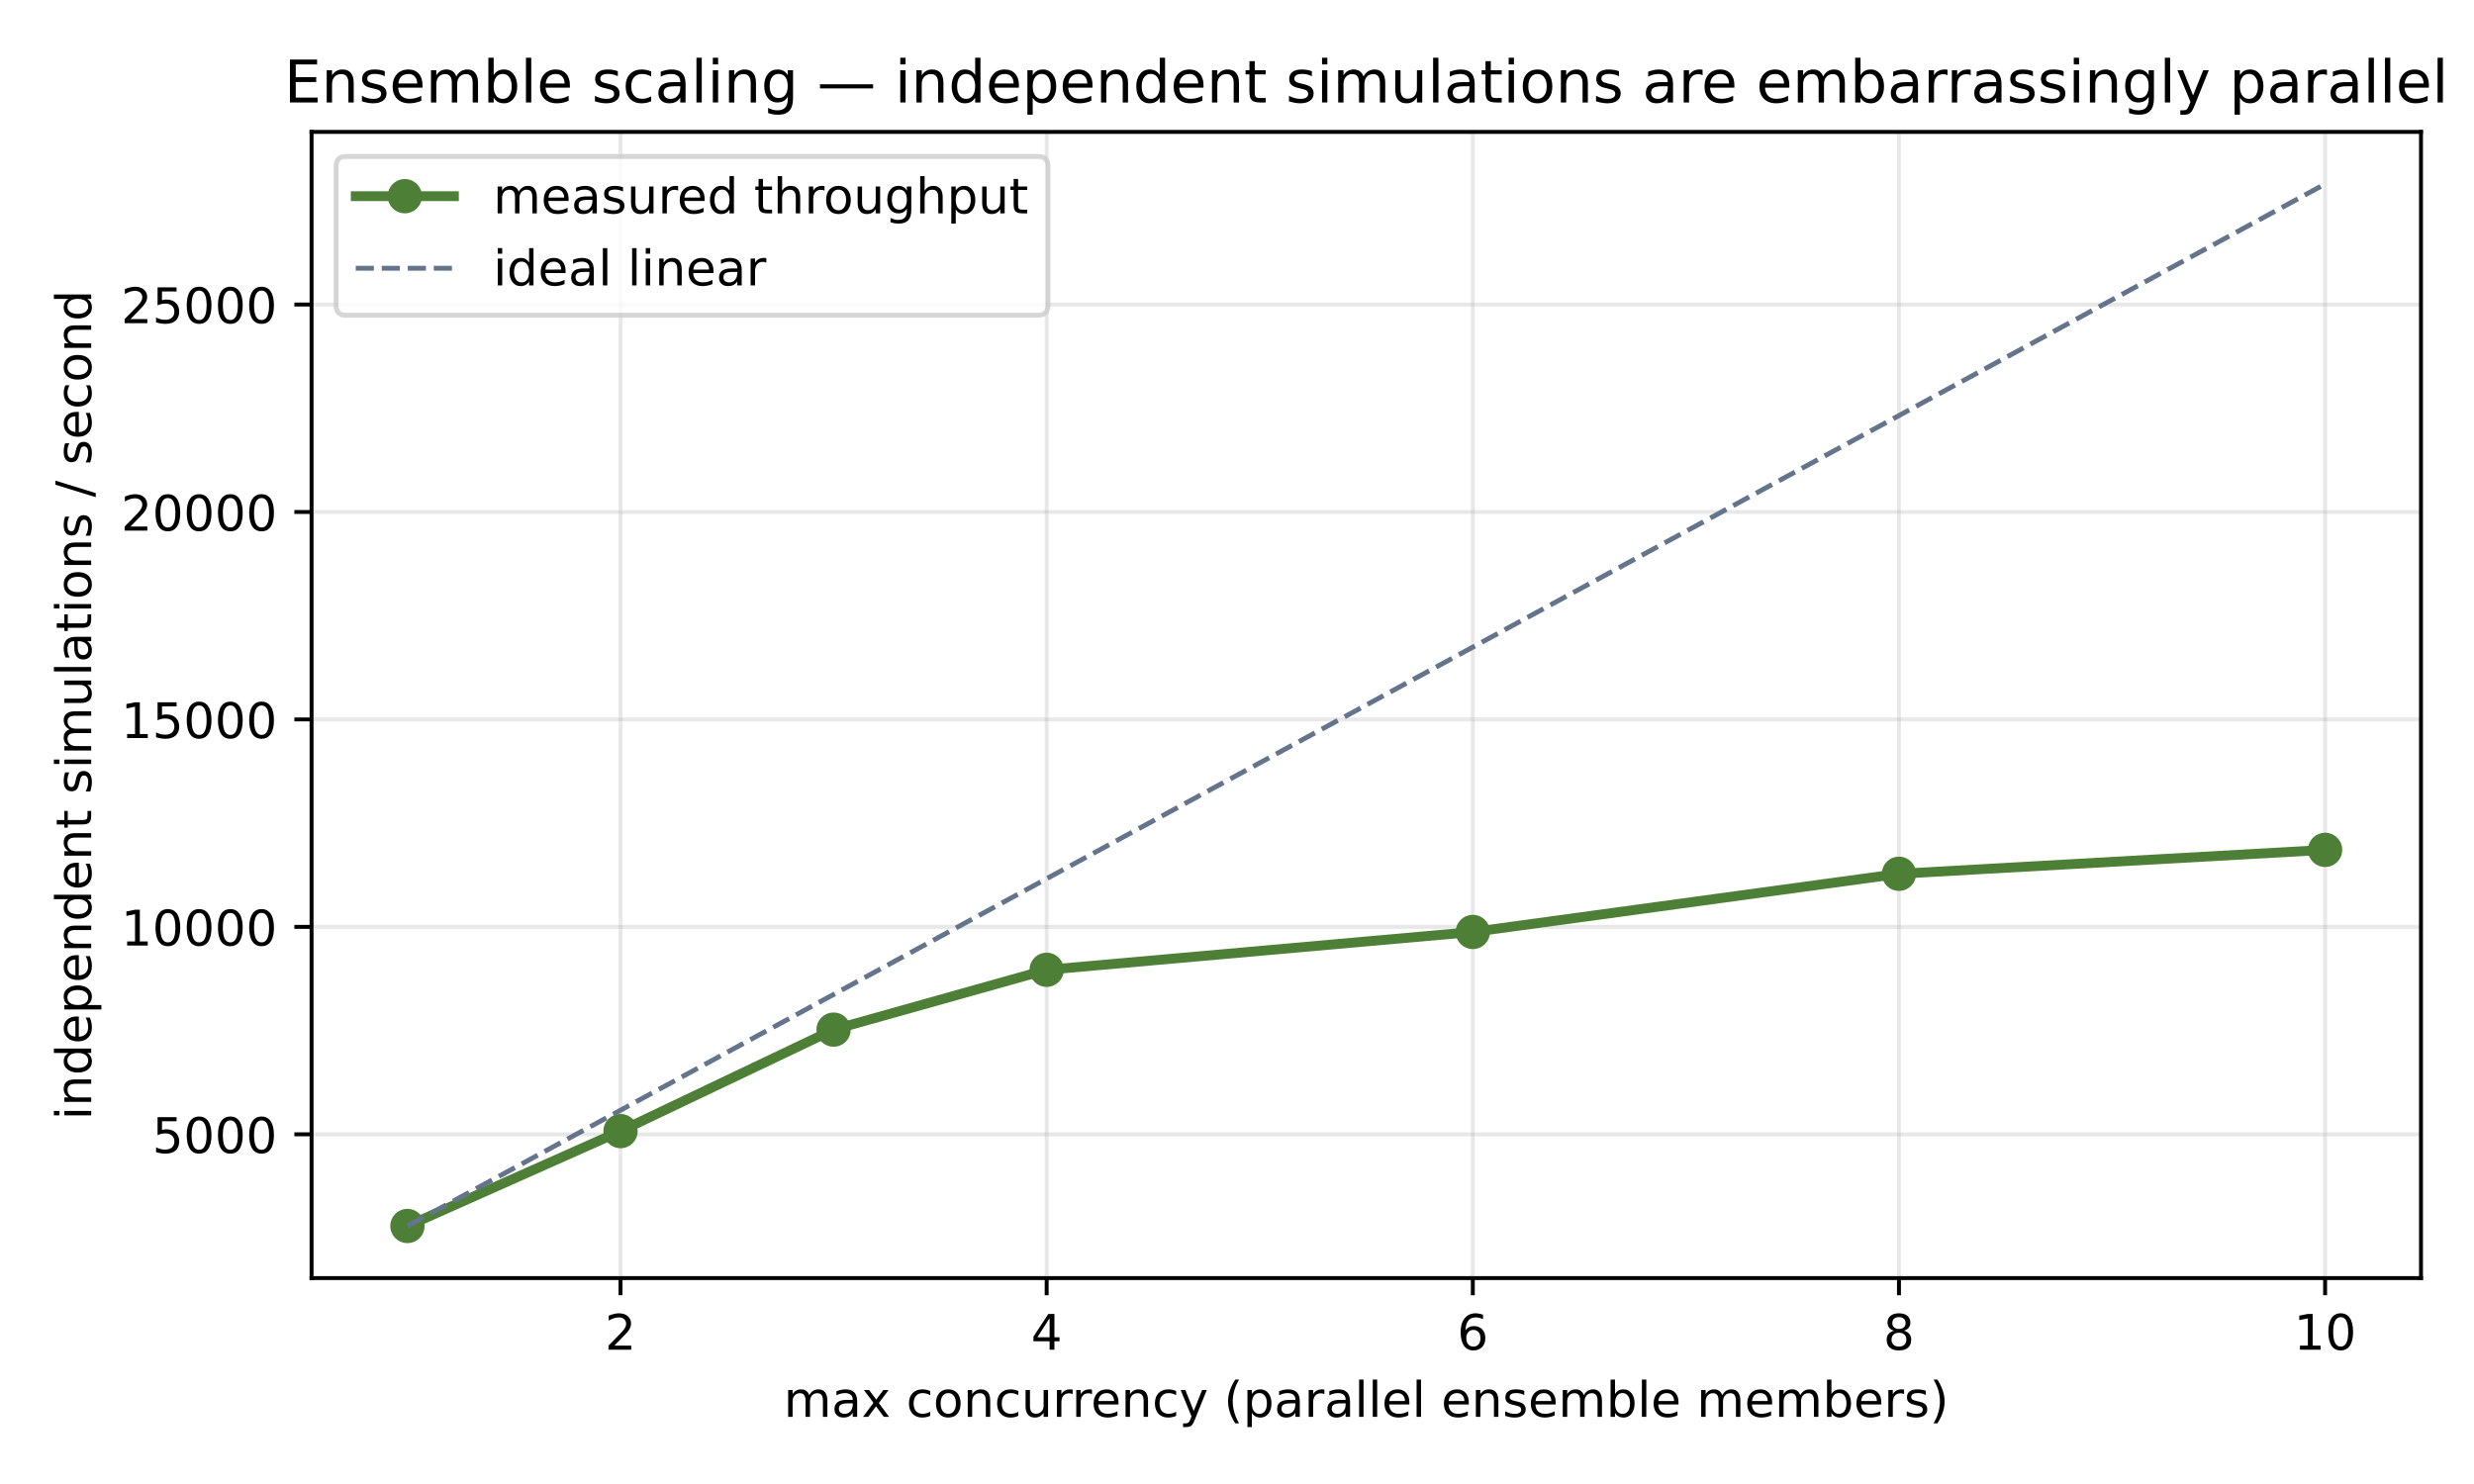
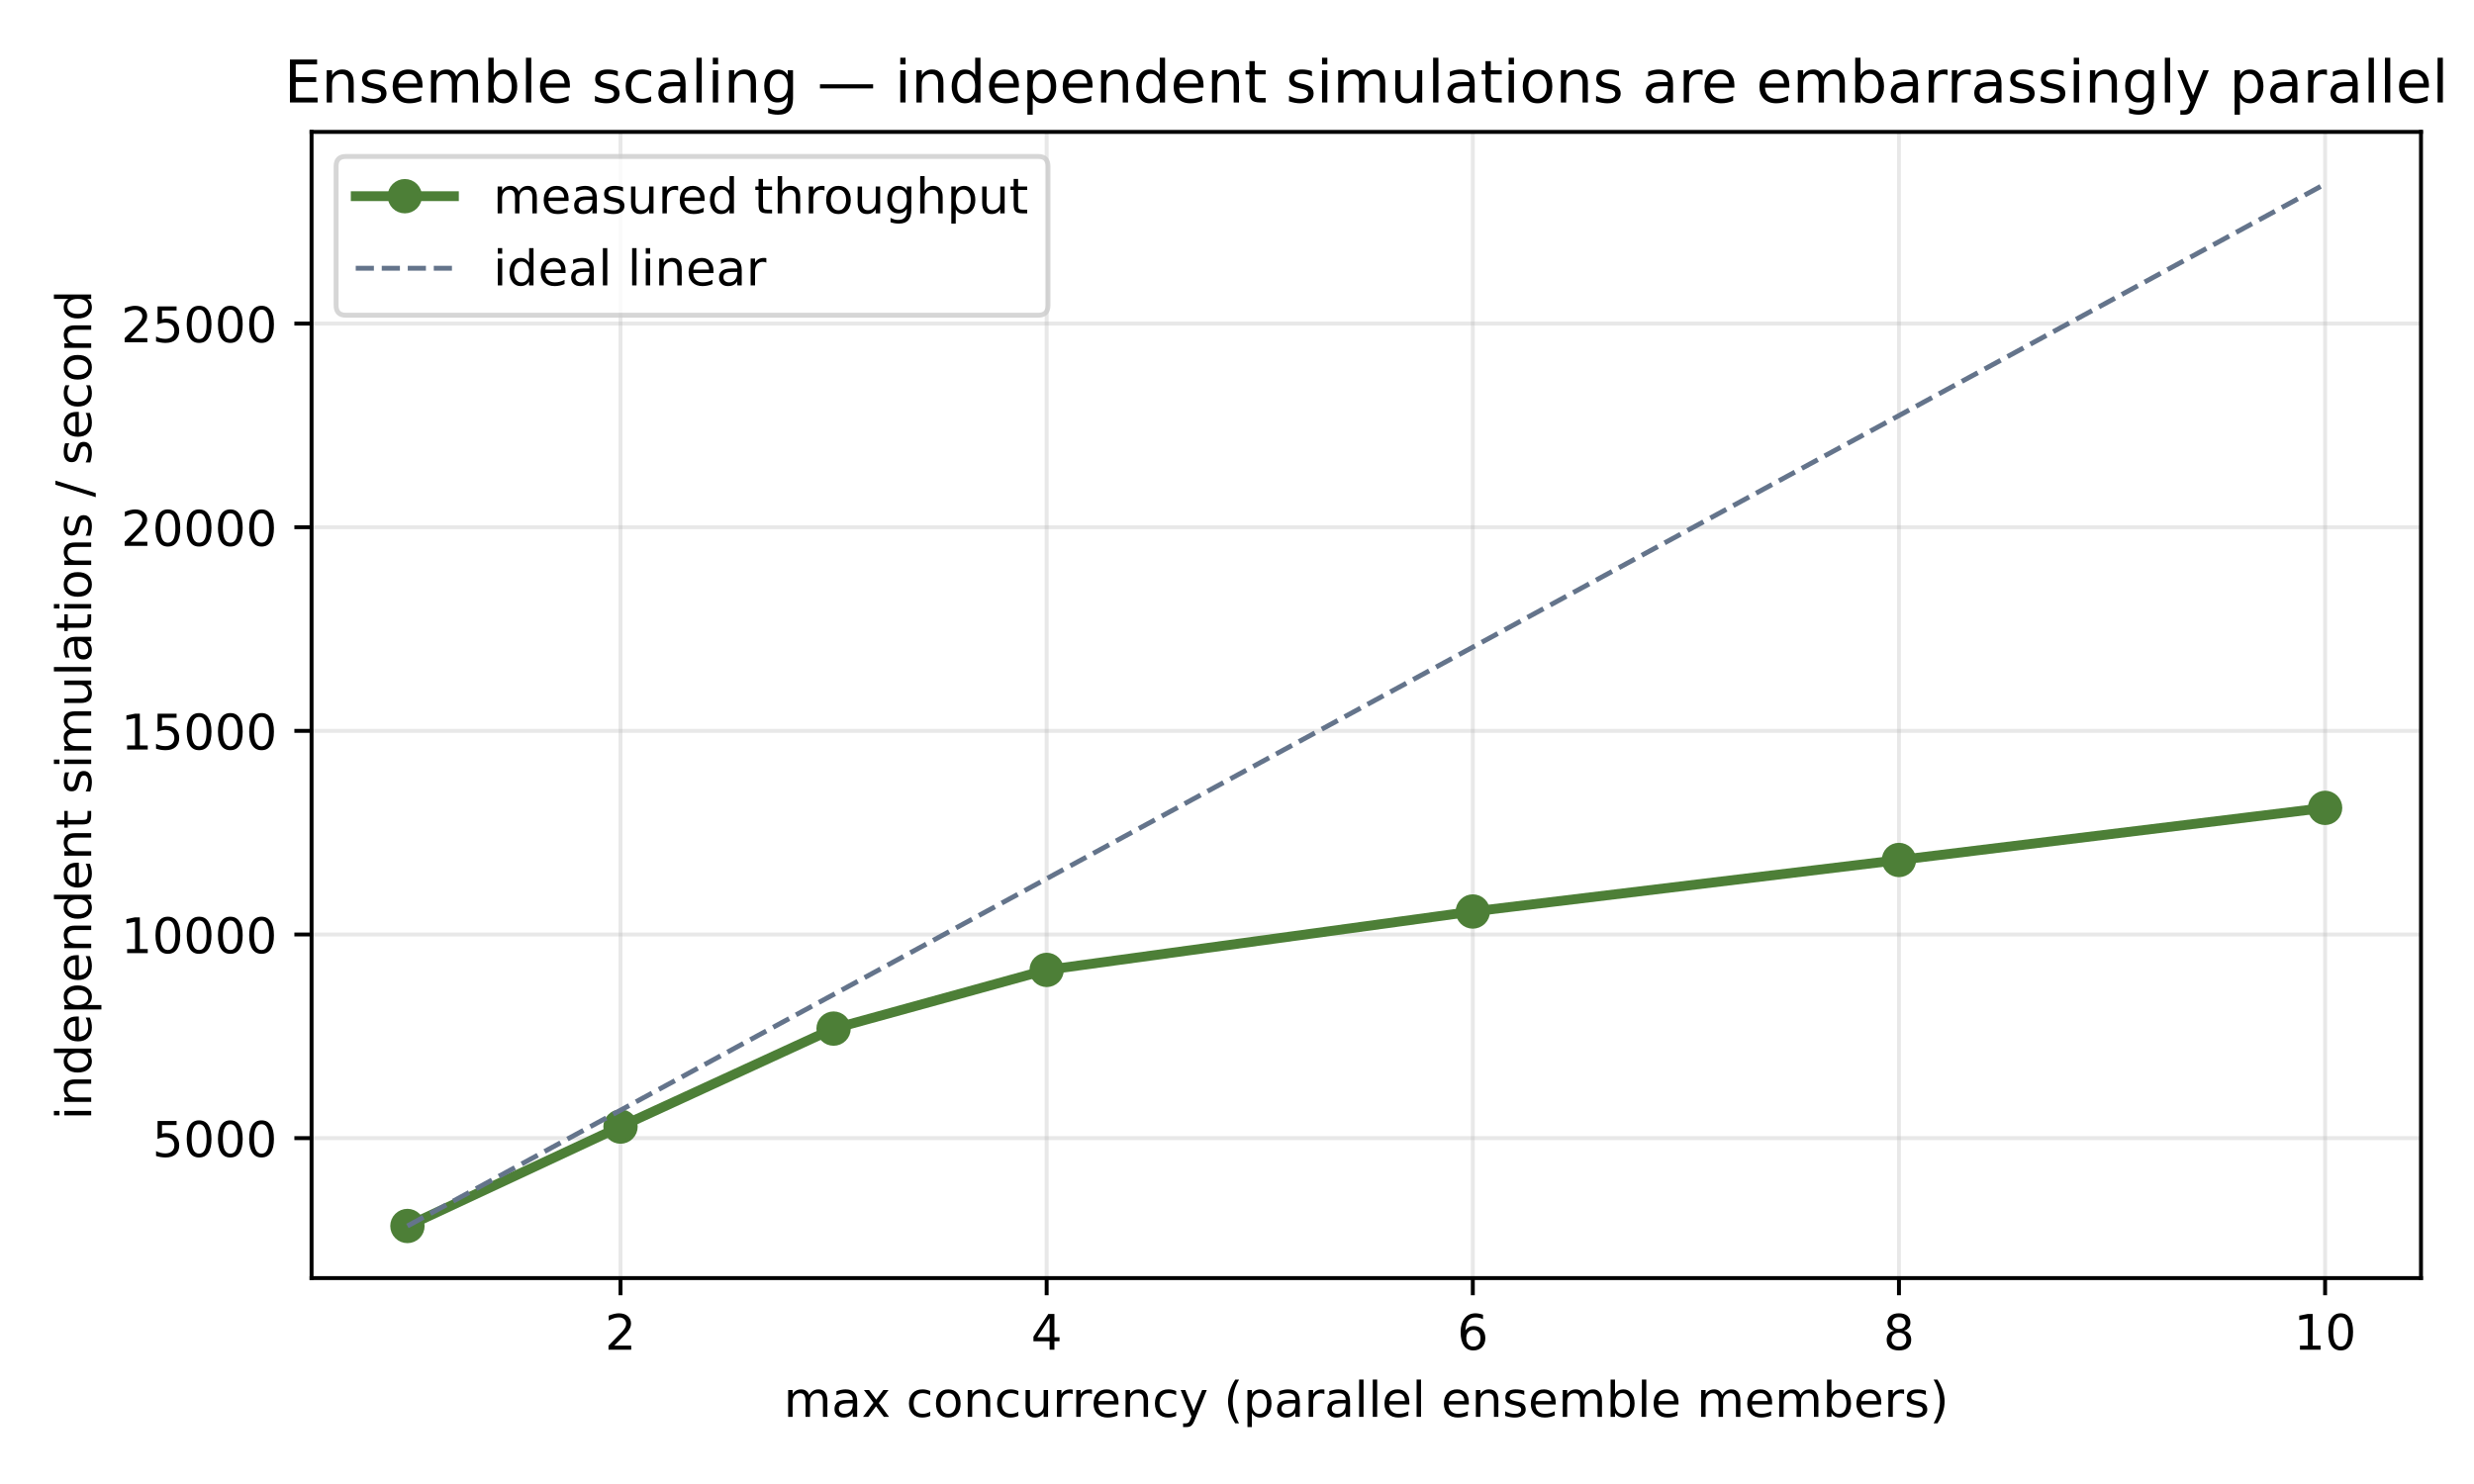
<svg xmlns="http://www.w3.org/2000/svg" xmlns:xlink="http://www.w3.org/1999/xlink" width="504pt" height="302.4pt" viewBox="0 0 504 302.4" version="1.1">
  <defs>
    <style type="text/css">*{stroke-linejoin: round; stroke-linecap: butt}</style>
  </defs>
  <g id="figure_1">
    <g id="patch_1">
      <path d="M 0 302.4  L 504 302.4  L 504 0  L 0 0  z " style="fill: #ffffff" />
    </g>
    <g id="axes_1">
      <g id="patch_2">
        <path d="M 63.47 260.44  L 493.2 260.44  L 493.2 26.88  L 63.47 26.88  z " style="fill: #ffffff" />
      </g>
      <g id="matplotlib.axis_1">
        <g id="xtick_1">
          <g id="line2d_1">
-             <path d="M 126.41 260.44  L 126.41 26.88  " clip-path="url(#p628421970e)" style="fill: none; stroke: #b0b0b0; stroke-opacity: 0.3; stroke-width: 0.8; stroke-linecap: square" />
+             <path d="M 126.41 260.44  L 126.41 26.88  " clip-path="url(#p02d437a273)" style="fill: none; stroke: #b0b0b0; stroke-opacity: 0.3; stroke-width: 0.8; stroke-linecap: square" />
          </g>
          <g id="line2d_2">
            <defs>
-               <path id="m17f981186f" d="M 0 0  L 0 3.5  " style="stroke: #000000; stroke-width: 0.8" />
+               <path id="m401bc605f6" d="M 0 0  L 0 3.5  " style="stroke: #000000; stroke-width: 0.8" />
            </defs>
            <g>
-               <use xlink:href="#m17f981186f" x="126.41" y="260.44" style="stroke: #000000; stroke-width: 0.8" />
+               <use xlink:href="#m401bc605f6" x="126.41" y="260.44" style="stroke: #000000; stroke-width: 0.8" />
            </g>
          </g>
          <g id="text_1">
            <g transform="translate(123.229 275.0384) scale(0.1 -0.1)">
              <defs>
                <path id="DejaVuSans-32" d="M 1228 531  L 3431 531  L 3431 0  L 469 0  L 469 531  Q 828 903 1448 1529  Q 2069 2156 2228 2338  Q 2531 2678 2651 2914  Q 2772 3150 2772 3378  Q 2772 3750 2511 3984  Q 2250 4219 1831 4219  Q 1534 4219 1204 4116  Q 875 4013 500 3803  L 500 4441  Q 881 4594 1212 4672  Q 1544 4750 1819 4750  Q 2544 4750 2975 4387  Q 3406 4025 3406 3419  Q 3406 3131 3298 2873  Q 3191 2616 2906 2266  Q 2828 2175 2409 1742  Q 1991 1309 1228 531  z " transform="scale(0.015625)" />
              </defs>
              <use xlink:href="#DejaVuSans-32" />
            </g>
          </g>
        </g>
        <g id="xtick_2">
          <g id="line2d_3">
-             <path d="M 213.224 260.44  L 213.224 26.88  " clip-path="url(#p628421970e)" style="fill: none; stroke: #b0b0b0; stroke-opacity: 0.3; stroke-width: 0.8; stroke-linecap: square" />
+             <path d="M 213.224 260.44  L 213.224 26.88  " clip-path="url(#p02d437a273)" style="fill: none; stroke: #b0b0b0; stroke-opacity: 0.3; stroke-width: 0.8; stroke-linecap: square" />
          </g>
          <g id="line2d_4">
            <g>
-               <use xlink:href="#m17f981186f" x="213.224" y="260.44" style="stroke: #000000; stroke-width: 0.8" />
+               <use xlink:href="#m401bc605f6" x="213.224" y="260.44" style="stroke: #000000; stroke-width: 0.8" />
            </g>
          </g>
          <g id="text_2">
            <g transform="translate(210.0431 275.0384) scale(0.1 -0.1)">
              <defs>
                <path id="DejaVuSans-34" d="M 2419 4116  L 825 1625  L 2419 1625  L 2419 4116  z M 2253 4666  L 3047 4666  L 3047 1625  L 3713 1625  L 3713 1100  L 3047 1100  L 3047 0  L 2419 0  L 2419 1100  L 313 1100  L 313 1709  L 2253 4666  z " transform="scale(0.015625)" />
              </defs>
              <use xlink:href="#DejaVuSans-34" />
            </g>
          </g>
        </g>
        <g id="xtick_3">
          <g id="line2d_5">
-             <path d="M 300.039 260.44  L 300.039 26.88  " clip-path="url(#p628421970e)" style="fill: none; stroke: #b0b0b0; stroke-opacity: 0.3; stroke-width: 0.8; stroke-linecap: square" />
+             <path d="M 300.039 260.44  L 300.039 26.88  " clip-path="url(#p02d437a273)" style="fill: none; stroke: #b0b0b0; stroke-opacity: 0.3; stroke-width: 0.8; stroke-linecap: square" />
          </g>
          <g id="line2d_6">
            <g>
-               <use xlink:href="#m17f981186f" x="300.039" y="260.44" style="stroke: #000000; stroke-width: 0.8" />
+               <use xlink:href="#m401bc605f6" x="300.039" y="260.44" style="stroke: #000000; stroke-width: 0.8" />
            </g>
          </g>
          <g id="text_3">
            <g transform="translate(296.8573 275.0384) scale(0.1 -0.1)">
              <defs>
                <path id="DejaVuSans-36" d="M 2113 2584  Q 1688 2584 1439 2293  Q 1191 2003 1191 1497  Q 1191 994 1439 701  Q 1688 409 2113 409  Q 2538 409 2786 701  Q 3034 994 3034 1497  Q 3034 2003 2786 2293  Q 2538 2584 2113 2584  z M 3366 4563  L 3366 3988  Q 3128 4100 2886 4159  Q 2644 4219 2406 4219  Q 1781 4219 1451 3797  Q 1122 3375 1075 2522  Q 1259 2794 1537 2939  Q 1816 3084 2150 3084  Q 2853 3084 3261 2657  Q 3669 2231 3669 1497  Q 3669 778 3244 343  Q 2819 -91 2113 -91  Q 1303 -91 875 529  Q 447 1150 447 2328  Q 447 3434 972 4092  Q 1497 4750 2381 4750  Q 2619 4750 2861 4703  Q 3103 4656 3366 4563  z " transform="scale(0.015625)" />
              </defs>
              <use xlink:href="#DejaVuSans-36" />
            </g>
          </g>
        </g>
        <g id="xtick_4">
          <g id="line2d_7">
-             <path d="M 386.853 260.44  L 386.853 26.88  " clip-path="url(#p628421970e)" style="fill: none; stroke: #b0b0b0; stroke-opacity: 0.3; stroke-width: 0.8; stroke-linecap: square" />
+             <path d="M 386.853 260.44  L 386.853 26.88  " clip-path="url(#p02d437a273)" style="fill: none; stroke: #b0b0b0; stroke-opacity: 0.3; stroke-width: 0.8; stroke-linecap: square" />
          </g>
          <g id="line2d_8">
            <g>
-               <use xlink:href="#m17f981186f" x="386.853" y="260.44" style="stroke: #000000; stroke-width: 0.8" />
+               <use xlink:href="#m401bc605f6" x="386.853" y="260.44" style="stroke: #000000; stroke-width: 0.8" />
            </g>
          </g>
          <g id="text_4">
            <g transform="translate(383.6714 275.0384) scale(0.1 -0.1)">
              <defs>
                <path id="DejaVuSans-38" d="M 2034 2216  Q 1584 2216 1326 1975  Q 1069 1734 1069 1313  Q 1069 891 1326 650  Q 1584 409 2034 409  Q 2484 409 2743 651  Q 3003 894 3003 1313  Q 3003 1734 2745 1975  Q 2488 2216 2034 2216  z M 1403 2484  Q 997 2584 770 2862  Q 544 3141 544 3541  Q 544 4100 942 4425  Q 1341 4750 2034 4750  Q 2731 4750 3128 4425  Q 3525 4100 3525 3541  Q 3525 3141 3298 2862  Q 3072 2584 2669 2484  Q 3125 2378 3379 2068  Q 3634 1759 3634 1313  Q 3634 634 3220 271  Q 2806 -91 2034 -91  Q 1263 -91 848 271  Q 434 634 434 1313  Q 434 1759 690 2068  Q 947 2378 1403 2484  z M 1172 3481  Q 1172 3119 1398 2916  Q 1625 2713 2034 2713  Q 2441 2713 2670 2916  Q 2900 3119 2900 3481  Q 2900 3844 2670 4047  Q 2441 4250 2034 4250  Q 1625 4250 1398 4047  Q 1172 3844 1172 3481  z " transform="scale(0.015625)" />
              </defs>
              <use xlink:href="#DejaVuSans-38" />
            </g>
          </g>
        </g>
        <g id="xtick_5">
          <g id="line2d_9">
-             <path d="M 473.667 260.44  L 473.667 26.88  " clip-path="url(#p628421970e)" style="fill: none; stroke: #b0b0b0; stroke-opacity: 0.3; stroke-width: 0.8; stroke-linecap: square" />
+             <path d="M 473.667 260.44  L 473.667 26.88  " clip-path="url(#p02d437a273)" style="fill: none; stroke: #b0b0b0; stroke-opacity: 0.3; stroke-width: 0.8; stroke-linecap: square" />
          </g>
          <g id="line2d_10">
            <g>
-               <use xlink:href="#m17f981186f" x="473.667" y="260.44" style="stroke: #000000; stroke-width: 0.8" />
+               <use xlink:href="#m401bc605f6" x="473.667" y="260.44" style="stroke: #000000; stroke-width: 0.8" />
            </g>
          </g>
          <g id="text_5">
            <g transform="translate(467.3043 275.0384) scale(0.1 -0.1)">
              <defs>
                <path id="DejaVuSans-31" d="M 794 531  L 1825 531  L 1825 4091  L 703 3866  L 703 4441  L 1819 4666  L 2450 4666  L 2450 531  L 3481 531  L 3481 0  L 794 0  L 794 531  z " transform="scale(0.015625)" />
                <path id="DejaVuSans-30" d="M 2034 4250  Q 1547 4250 1301 3770  Q 1056 3291 1056 2328  Q 1056 1369 1301 889  Q 1547 409 2034 409  Q 2525 409 2770 889  Q 3016 1369 3016 2328  Q 3016 3291 2770 3770  Q 2525 4250 2034 4250  z M 2034 4750  Q 2819 4750 3233 4129  Q 3647 3509 3647 2328  Q 3647 1150 3233 529  Q 2819 -91 2034 -91  Q 1250 -91 836 529  Q 422 1150 422 2328  Q 422 3509 836 4129  Q 1250 4750 2034 4750  z " transform="scale(0.015625)" />
              </defs>
              <use xlink:href="#DejaVuSans-31" />
              <use xlink:href="#DejaVuSans-30" transform="translate(63.62305 0)" />
            </g>
          </g>
        </g>
        <g id="text_6">
          <g transform="translate(159.6569 288.7166) scale(0.1 -0.1)">
            <defs>
              <path id="DejaVuSans-6d" d="M 3328 2828  Q 3544 3216 3844 3400  Q 4144 3584 4550 3584  Q 5097 3584 5394 3201  Q 5691 2819 5691 2113  L 5691 0  L 5113 0  L 5113 2094  Q 5113 2597 4934 2840  Q 4756 3084 4391 3084  Q 3944 3084 3684 2787  Q 3425 2491 3425 1978  L 3425 0  L 2847 0  L 2847 2094  Q 2847 2600 2669 2842  Q 2491 3084 2119 3084  Q 1678 3084 1418 2786  Q 1159 2488 1159 1978  L 1159 0  L 581 0  L 581 3500  L 1159 3500  L 1159 2956  Q 1356 3278 1631 3431  Q 1906 3584 2284 3584  Q 2666 3584 2933 3390  Q 3200 3197 3328 2828  z " transform="scale(0.015625)" />
              <path id="DejaVuSans-61" d="M 2194 1759  Q 1497 1759 1228 1600  Q 959 1441 959 1056  Q 959 750 1161 570  Q 1363 391 1709 391  Q 2188 391 2477 730  Q 2766 1069 2766 1631  L 2766 1759  L 2194 1759  z M 3341 1997  L 3341 0  L 2766 0  L 2766 531  Q 2569 213 2275 61  Q 1981 -91 1556 -91  Q 1019 -91 701 211  Q 384 513 384 1019  Q 384 1609 779 1909  Q 1175 2209 1959 2209  L 2766 2209  L 2766 2266  Q 2766 2663 2505 2880  Q 2244 3097 1772 3097  Q 1472 3097 1187 3025  Q 903 2953 641 2809  L 641 3341  Q 956 3463 1253 3523  Q 1550 3584 1831 3584  Q 2591 3584 2966 3190  Q 3341 2797 3341 1997  z " transform="scale(0.015625)" />
              <path id="DejaVuSans-78" d="M 3513 3500  L 2247 1797  L 3578 0  L 2900 0  L 1881 1375  L 863 0  L 184 0  L 1544 1831  L 300 3500  L 978 3500  L 1906 2253  L 2834 3500  L 3513 3500  z " transform="scale(0.015625)" />
              <path id="DejaVuSans-20" transform="scale(0.015625)" />
              <path id="DejaVuSans-63" d="M 3122 3366  L 3122 2828  Q 2878 2963 2633 3030  Q 2388 3097 2138 3097  Q 1578 3097 1268 2742  Q 959 2388 959 1747  Q 959 1106 1268 751  Q 1578 397 2138 397  Q 2388 397 2633 464  Q 2878 531 3122 666  L 3122 134  Q 2881 22 2623 -34  Q 2366 -91 2075 -91  Q 1284 -91 818 406  Q 353 903 353 1747  Q 353 2603 823 3093  Q 1294 3584 2113 3584  Q 2378 3584 2631 3529  Q 2884 3475 3122 3366  z " transform="scale(0.015625)" />
              <path id="DejaVuSans-6f" d="M 1959 3097  Q 1497 3097 1228 2736  Q 959 2375 959 1747  Q 959 1119 1226 758  Q 1494 397 1959 397  Q 2419 397 2687 759  Q 2956 1122 2956 1747  Q 2956 2369 2687 2733  Q 2419 3097 1959 3097  z M 1959 3584  Q 2709 3584 3137 3096  Q 3566 2609 3566 1747  Q 3566 888 3137 398  Q 2709 -91 1959 -91  Q 1206 -91 779 398  Q 353 888 353 1747  Q 353 2609 779 3096  Q 1206 3584 1959 3584  z " transform="scale(0.015625)" />
              <path id="DejaVuSans-6e" d="M 3513 2113  L 3513 0  L 2938 0  L 2938 2094  Q 2938 2591 2744 2837  Q 2550 3084 2163 3084  Q 1697 3084 1428 2787  Q 1159 2491 1159 1978  L 1159 0  L 581 0  L 581 3500  L 1159 3500  L 1159 2956  Q 1366 3272 1645 3428  Q 1925 3584 2291 3584  Q 2894 3584 3203 3211  Q 3513 2838 3513 2113  z " transform="scale(0.015625)" />
              <path id="DejaVuSans-75" d="M 544 1381  L 544 3500  L 1119 3500  L 1119 1403  Q 1119 906 1312 657  Q 1506 409 1894 409  Q 2359 409 2629 706  Q 2900 1003 2900 1516  L 2900 3500  L 3475 3500  L 3475 0  L 2900 0  L 2900 538  Q 2691 219 2414 64  Q 2138 -91 1772 -91  Q 1169 -91 856 284  Q 544 659 544 1381  z M 1991 3584  L 1991 3584  z " transform="scale(0.015625)" />
              <path id="DejaVuSans-72" d="M 2631 2963  Q 2534 3019 2420 3045  Q 2306 3072 2169 3072  Q 1681 3072 1420 2755  Q 1159 2438 1159 1844  L 1159 0  L 581 0  L 581 3500  L 1159 3500  L 1159 2956  Q 1341 3275 1631 3429  Q 1922 3584 2338 3584  Q 2397 3584 2469 3576  Q 2541 3569 2628 3553  L 2631 2963  z " transform="scale(0.015625)" />
              <path id="DejaVuSans-65" d="M 3597 1894  L 3597 1613  L 953 1613  Q 991 1019 1311 708  Q 1631 397 2203 397  Q 2534 397 2845 478  Q 3156 559 3463 722  L 3463 178  Q 3153 47 2828 -22  Q 2503 -91 2169 -91  Q 1331 -91 842 396  Q 353 884 353 1716  Q 353 2575 817 3079  Q 1281 3584 2069 3584  Q 2775 3584 3186 3129  Q 3597 2675 3597 1894  z M 3022 2063  Q 3016 2534 2758 2815  Q 2500 3097 2075 3097  Q 1594 3097 1305 2825  Q 1016 2553 972 2059  L 3022 2063  z " transform="scale(0.015625)" />
              <path id="DejaVuSans-79" d="M 2059 -325  Q 1816 -950 1584 -1140  Q 1353 -1331 966 -1331  L 506 -1331  L 506 -850  L 844 -850  Q 1081 -850 1212 -737  Q 1344 -625 1503 -206  L 1606 56  L 191 3500  L 800 3500  L 1894 763  L 2988 3500  L 3597 3500  L 2059 -325  z " transform="scale(0.015625)" />
              <path id="DejaVuSans-28" d="M 1984 4856  Q 1566 4138 1362 3434  Q 1159 2731 1159 2009  Q 1159 1288 1364 580  Q 1569 -128 1984 -844  L 1484 -844  Q 1016 -109 783 600  Q 550 1309 550 2009  Q 550 2706 781 3412  Q 1013 4119 1484 4856  L 1984 4856  z " transform="scale(0.015625)" />
              <path id="DejaVuSans-70" d="M 1159 525  L 1159 -1331  L 581 -1331  L 581 3500  L 1159 3500  L 1159 2969  Q 1341 3281 1617 3432  Q 1894 3584 2278 3584  Q 2916 3584 3314 3078  Q 3713 2572 3713 1747  Q 3713 922 3314 415  Q 2916 -91 2278 -91  Q 1894 -91 1617 61  Q 1341 213 1159 525  z M 3116 1747  Q 3116 2381 2855 2742  Q 2594 3103 2138 3103  Q 1681 3103 1420 2742  Q 1159 2381 1159 1747  Q 1159 1113 1420 752  Q 1681 391 2138 391  Q 2594 391 2855 752  Q 3116 1113 3116 1747  z " transform="scale(0.015625)" />
              <path id="DejaVuSans-6c" d="M 603 4863  L 1178 4863  L 1178 0  L 603 0  L 603 4863  z " transform="scale(0.015625)" />
              <path id="DejaVuSans-73" d="M 2834 3397  L 2834 2853  Q 2591 2978 2328 3040  Q 2066 3103 1784 3103  Q 1356 3103 1142 2972  Q 928 2841 928 2578  Q 928 2378 1081 2264  Q 1234 2150 1697 2047  L 1894 2003  Q 2506 1872 2764 1633  Q 3022 1394 3022 966  Q 3022 478 2636 193  Q 2250 -91 1575 -91  Q 1294 -91 989 -36  Q 684 19 347 128  L 347 722  Q 666 556 975 473  Q 1284 391 1588 391  Q 1994 391 2212 530  Q 2431 669 2431 922  Q 2431 1156 2273 1281  Q 2116 1406 1581 1522  L 1381 1569  Q 847 1681 609 1914  Q 372 2147 372 2553  Q 372 3047 722 3315  Q 1072 3584 1716 3584  Q 2034 3584 2315 3537  Q 2597 3491 2834 3397  z " transform="scale(0.015625)" />
              <path id="DejaVuSans-62" d="M 3116 1747  Q 3116 2381 2855 2742  Q 2594 3103 2138 3103  Q 1681 3103 1420 2742  Q 1159 2381 1159 1747  Q 1159 1113 1420 752  Q 1681 391 2138 391  Q 2594 391 2855 752  Q 3116 1113 3116 1747  z M 1159 2969  Q 1341 3281 1617 3432  Q 1894 3584 2278 3584  Q 2916 3584 3314 3078  Q 3713 2572 3713 1747  Q 3713 922 3314 415  Q 2916 -91 2278 -91  Q 1894 -91 1617 61  Q 1341 213 1159 525  L 1159 0  L 581 0  L 581 4863  L 1159 4863  L 1159 2969  z " transform="scale(0.015625)" />
              <path id="DejaVuSans-29" d="M 513 4856  L 1013 4856  Q 1481 4119 1714 3412  Q 1947 2706 1947 2009  Q 1947 1309 1714 600  Q 1481 -109 1013 -844  L 513 -844  Q 928 -128 1133 580  Q 1338 1288 1338 2009  Q 1338 2731 1133 3434  Q 928 4138 513 4856  z " transform="scale(0.015625)" />
            </defs>
            <use xlink:href="#DejaVuSans-6d" />
            <use xlink:href="#DejaVuSans-61" transform="translate(97.41211 0)" />
            <use xlink:href="#DejaVuSans-78" transform="translate(158.6914 0)" />
            <use xlink:href="#DejaVuSans-20" transform="translate(217.8711 0)" />
            <use xlink:href="#DejaVuSans-63" transform="translate(249.6582 0)" />
            <use xlink:href="#DejaVuSans-6f" transform="translate(304.6387 0)" />
            <use xlink:href="#DejaVuSans-6e" transform="translate(365.8203 0)" />
            <use xlink:href="#DejaVuSans-63" transform="translate(429.1992 0)" />
            <use xlink:href="#DejaVuSans-75" transform="translate(484.1797 0)" />
            <use xlink:href="#DejaVuSans-72" transform="translate(547.5586 0)" />
            <use xlink:href="#DejaVuSans-72" transform="translate(586.9219 0)" />
            <use xlink:href="#DejaVuSans-65" transform="translate(625.7852 0)" />
            <use xlink:href="#DejaVuSans-6e" transform="translate(687.3086 0)" />
            <use xlink:href="#DejaVuSans-63" transform="translate(750.6875 0)" />
            <use xlink:href="#DejaVuSans-79" transform="translate(805.668 0)" />
            <use xlink:href="#DejaVuSans-20" transform="translate(864.8477 0)" />
            <use xlink:href="#DejaVuSans-28" transform="translate(896.6348 0)" />
            <use xlink:href="#DejaVuSans-70" transform="translate(935.6484 0)" />
            <use xlink:href="#DejaVuSans-61" transform="translate(999.125 0)" />
            <use xlink:href="#DejaVuSans-72" transform="translate(1060.404 0)" />
            <use xlink:href="#DejaVuSans-61" transform="translate(1101.518 0)" />
            <use xlink:href="#DejaVuSans-6c" transform="translate(1162.797 0)" />
            <use xlink:href="#DejaVuSans-6c" transform="translate(1190.58 0)" />
            <use xlink:href="#DejaVuSans-65" transform="translate(1218.363 0)" />
            <use xlink:href="#DejaVuSans-6c" transform="translate(1279.887 0)" />
            <use xlink:href="#DejaVuSans-20" transform="translate(1307.67 0)" />
            <use xlink:href="#DejaVuSans-65" transform="translate(1339.457 0)" />
            <use xlink:href="#DejaVuSans-6e" transform="translate(1400.98 0)" />
            <use xlink:href="#DejaVuSans-73" transform="translate(1464.359 0)" />
            <use xlink:href="#DejaVuSans-65" transform="translate(1516.459 0)" />
            <use xlink:href="#DejaVuSans-6d" transform="translate(1577.982 0)" />
            <use xlink:href="#DejaVuSans-62" transform="translate(1675.395 0)" />
            <use xlink:href="#DejaVuSans-6c" transform="translate(1738.871 0)" />
            <use xlink:href="#DejaVuSans-65" transform="translate(1766.654 0)" />
            <use xlink:href="#DejaVuSans-20" transform="translate(1828.178 0)" />
            <use xlink:href="#DejaVuSans-6d" transform="translate(1859.965 0)" />
            <use xlink:href="#DejaVuSans-65" transform="translate(1957.377 0)" />
            <use xlink:href="#DejaVuSans-6d" transform="translate(2018.9 0)" />
            <use xlink:href="#DejaVuSans-62" transform="translate(2116.312 0)" />
            <use xlink:href="#DejaVuSans-65" transform="translate(2179.789 0)" />
            <use xlink:href="#DejaVuSans-72" transform="translate(2241.312 0)" />
            <use xlink:href="#DejaVuSans-73" transform="translate(2282.426 0)" />
            <use xlink:href="#DejaVuSans-29" transform="translate(2334.525 0)" />
          </g>
        </g>
      </g>
      <g id="matplotlib.axis_2">
        <g id="ytick_1">
          <g id="line2d_11">
-             <path d="M 63.47 231.144  L 493.2 231.144  " clip-path="url(#p628421970e)" style="fill: none; stroke: #b0b0b0; stroke-opacity: 0.3; stroke-width: 0.8; stroke-linecap: square" />
+             <path d="M 63.47 231.92  L 493.2 231.92  " clip-path="url(#p02d437a273)" style="fill: none; stroke: #b0b0b0; stroke-opacity: 0.3; stroke-width: 0.8; stroke-linecap: square" />
          </g>
          <g id="line2d_12">
            <defs>
-               <path id="mb35fe52721" d="M 0 0  L -3.5 0  " style="stroke: #000000; stroke-width: 0.8" />
+               <path id="m0da56604f5" d="M 0 0  L -3.5 0  " style="stroke: #000000; stroke-width: 0.8" />
            </defs>
            <g>
-               <use xlink:href="#mb35fe52721" x="63.47" y="231.144" style="stroke: #000000; stroke-width: 0.8" />
+               <use xlink:href="#m0da56604f5" x="63.47" y="231.92" style="stroke: #000000; stroke-width: 0.8" />
            </g>
          </g>
          <g id="text_7">
-             <g transform="translate(31.02 234.9427) scale(0.1 -0.1)">
+             <g transform="translate(31.02 235.7191) scale(0.1 -0.1)">
              <defs>
                <path id="DejaVuSans-35" d="M 691 4666  L 3169 4666  L 3169 4134  L 1269 4134  L 1269 2991  Q 1406 3038 1543 3061  Q 1681 3084 1819 3084  Q 2600 3084 3056 2656  Q 3513 2228 3513 1497  Q 3513 744 3044 326  Q 2575 -91 1722 -91  Q 1428 -91 1123 -41  Q 819 9 494 109  L 494 744  Q 775 591 1075 516  Q 1375 441 1709 441  Q 2250 441 2565 725  Q 2881 1009 2881 1497  Q 2881 1984 2565 2268  Q 2250 2553 1709 2553  Q 1456 2553 1204 2497  Q 953 2441 691 2322  L 691 4666  z " transform="scale(0.015625)" />
              </defs>
              <use xlink:href="#DejaVuSans-35" />
              <use xlink:href="#DejaVuSans-30" transform="translate(63.62305 0)" />
              <use xlink:href="#DejaVuSans-30" transform="translate(127.2461 0)" />
              <use xlink:href="#DejaVuSans-30" transform="translate(190.8691 0)" />
            </g>
          </g>
        </g>
        <g id="ytick_2">
          <g id="line2d_13">
-             <path d="M 63.47 188.871  L 493.2 188.871  " clip-path="url(#p628421970e)" style="fill: none; stroke: #b0b0b0; stroke-opacity: 0.3; stroke-width: 0.8; stroke-linecap: square" />
+             <path d="M 63.47 190.424  L 493.2 190.424  " clip-path="url(#p02d437a273)" style="fill: none; stroke: #b0b0b0; stroke-opacity: 0.3; stroke-width: 0.8; stroke-linecap: square" />
          </g>
          <g id="line2d_14">
            <g>
-               <use xlink:href="#mb35fe52721" x="63.47" y="188.871" style="stroke: #000000; stroke-width: 0.8" />
+               <use xlink:href="#m0da56604f5" x="63.47" y="190.424" style="stroke: #000000; stroke-width: 0.8" />
            </g>
          </g>
          <g id="text_8">
-             <g transform="translate(24.6575 192.6707) scale(0.1 -0.1)">
+             <g transform="translate(24.6575 194.2233) scale(0.1 -0.1)">
              <use xlink:href="#DejaVuSans-31" />
              <use xlink:href="#DejaVuSans-30" transform="translate(63.62305 0)" />
              <use xlink:href="#DejaVuSans-30" transform="translate(127.2461 0)" />
              <use xlink:href="#DejaVuSans-30" transform="translate(190.8691 0)" />
              <use xlink:href="#DejaVuSans-30" transform="translate(254.4922 0)" />
            </g>
          </g>
        </g>
        <g id="ytick_3">
          <g id="line2d_15">
-             <path d="M 63.47 146.599  L 493.2 146.599  " clip-path="url(#p628421970e)" style="fill: none; stroke: #b0b0b0; stroke-opacity: 0.3; stroke-width: 0.8; stroke-linecap: square" />
+             <path d="M 63.47 148.928  L 493.2 148.928  " clip-path="url(#p02d437a273)" style="fill: none; stroke: #b0b0b0; stroke-opacity: 0.3; stroke-width: 0.8; stroke-linecap: square" />
          </g>
          <g id="line2d_16">
            <g>
-               <use xlink:href="#mb35fe52721" x="63.47" y="146.599" style="stroke: #000000; stroke-width: 0.8" />
+               <use xlink:href="#m0da56604f5" x="63.47" y="148.928" style="stroke: #000000; stroke-width: 0.8" />
            </g>
          </g>
          <g id="text_9">
-             <g transform="translate(24.6575 150.3986) scale(0.1 -0.1)">
+             <g transform="translate(24.6575 152.7276) scale(0.1 -0.1)">
              <use xlink:href="#DejaVuSans-31" />
              <use xlink:href="#DejaVuSans-35" transform="translate(63.62305 0)" />
              <use xlink:href="#DejaVuSans-30" transform="translate(127.2461 0)" />
              <use xlink:href="#DejaVuSans-30" transform="translate(190.8691 0)" />
              <use xlink:href="#DejaVuSans-30" transform="translate(254.4922 0)" />
            </g>
          </g>
        </g>
        <g id="ytick_4">
          <g id="line2d_17">
-             <path d="M 63.47 104.327  L 493.2 104.327  " clip-path="url(#p628421970e)" style="fill: none; stroke: #b0b0b0; stroke-opacity: 0.3; stroke-width: 0.8; stroke-linecap: square" />
+             <path d="M 63.47 107.433  L 493.2 107.433  " clip-path="url(#p02d437a273)" style="fill: none; stroke: #b0b0b0; stroke-opacity: 0.3; stroke-width: 0.8; stroke-linecap: square" />
          </g>
          <g id="line2d_18">
            <g>
-               <use xlink:href="#mb35fe52721" x="63.47" y="104.327" style="stroke: #000000; stroke-width: 0.8" />
+               <use xlink:href="#m0da56604f5" x="63.47" y="107.433" style="stroke: #000000; stroke-width: 0.8" />
            </g>
          </g>
          <g id="text_10">
-             <g transform="translate(24.6575 108.1266) scale(0.1 -0.1)">
+             <g transform="translate(24.6575 111.2319) scale(0.1 -0.1)">
              <use xlink:href="#DejaVuSans-32" />
              <use xlink:href="#DejaVuSans-30" transform="translate(63.62305 0)" />
              <use xlink:href="#DejaVuSans-30" transform="translate(127.2461 0)" />
              <use xlink:href="#DejaVuSans-30" transform="translate(190.8691 0)" />
              <use xlink:href="#DejaVuSans-30" transform="translate(254.4922 0)" />
            </g>
          </g>
        </g>
        <g id="ytick_5">
          <g id="line2d_19">
-             <path d="M 63.47 62.055  L 493.2 62.055  " clip-path="url(#p628421970e)" style="fill: none; stroke: #b0b0b0; stroke-opacity: 0.3; stroke-width: 0.8; stroke-linecap: square" />
+             <path d="M 63.47 65.937  L 493.2 65.937  " clip-path="url(#p02d437a273)" style="fill: none; stroke: #b0b0b0; stroke-opacity: 0.3; stroke-width: 0.8; stroke-linecap: square" />
          </g>
          <g id="line2d_20">
            <g>
-               <use xlink:href="#mb35fe52721" x="63.47" y="62.055" style="stroke: #000000; stroke-width: 0.8" />
+               <use xlink:href="#m0da56604f5" x="63.47" y="65.937" style="stroke: #000000; stroke-width: 0.8" />
            </g>
          </g>
          <g id="text_11">
-             <g transform="translate(24.6575 65.85452) scale(0.1 -0.1)">
+             <g transform="translate(24.6575 69.7362) scale(0.1 -0.1)">
              <use xlink:href="#DejaVuSans-32" />
              <use xlink:href="#DejaVuSans-35" transform="translate(63.62305 0)" />
              <use xlink:href="#DejaVuSans-30" transform="translate(127.2461 0)" />
              <use xlink:href="#DejaVuSans-30" transform="translate(190.8691 0)" />
              <use xlink:href="#DejaVuSans-30" transform="translate(254.4922 0)" />
            </g>
          </g>
        </g>
        <g id="text_12">
          <g transform="translate(18.57781 228.2202) rotate(-90) scale(0.1 -0.1)">
            <defs>
              <path id="DejaVuSans-69" d="M 603 3500  L 1178 3500  L 1178 0  L 603 0  L 603 3500  z M 603 4863  L 1178 4863  L 1178 4134  L 603 4134  L 603 4863  z " transform="scale(0.015625)" />
              <path id="DejaVuSans-64" d="M 2906 2969  L 2906 4863  L 3481 4863  L 3481 0  L 2906 0  L 2906 525  Q 2725 213 2448 61  Q 2172 -91 1784 -91  Q 1150 -91 751 415  Q 353 922 353 1747  Q 353 2572 751 3078  Q 1150 3584 1784 3584  Q 2172 3584 2448 3432  Q 2725 3281 2906 2969  z M 947 1747  Q 947 1113 1208 752  Q 1469 391 1925 391  Q 2381 391 2643 752  Q 2906 1113 2906 1747  Q 2906 2381 2643 2742  Q 2381 3103 1925 3103  Q 1469 3103 1208 2742  Q 947 2381 947 1747  z " transform="scale(0.015625)" />
              <path id="DejaVuSans-74" d="M 1172 4494  L 1172 3500  L 2356 3500  L 2356 3053  L 1172 3053  L 1172 1153  Q 1172 725 1289 603  Q 1406 481 1766 481  L 2356 481  L 2356 0  L 1766 0  Q 1100 0 847 248  Q 594 497 594 1153  L 594 3053  L 172 3053  L 172 3500  L 594 3500  L 594 4494  L 1172 4494  z " transform="scale(0.015625)" />
              <path id="DejaVuSans-2f" d="M 1625 4666  L 2156 4666  L 531 -594  L 0 -594  L 1625 4666  z " transform="scale(0.015625)" />
            </defs>
            <use xlink:href="#DejaVuSans-69" />
            <use xlink:href="#DejaVuSans-6e" transform="translate(27.7832 0)" />
            <use xlink:href="#DejaVuSans-64" transform="translate(91.16211 0)" />
            <use xlink:href="#DejaVuSans-65" transform="translate(154.6387 0)" />
            <use xlink:href="#DejaVuSans-70" transform="translate(216.1621 0)" />
            <use xlink:href="#DejaVuSans-65" transform="translate(279.6387 0)" />
            <use xlink:href="#DejaVuSans-6e" transform="translate(341.1621 0)" />
            <use xlink:href="#DejaVuSans-64" transform="translate(404.541 0)" />
            <use xlink:href="#DejaVuSans-65" transform="translate(468.0176 0)" />
            <use xlink:href="#DejaVuSans-6e" transform="translate(529.541 0)" />
            <use xlink:href="#DejaVuSans-74" transform="translate(592.9199 0)" />
            <use xlink:href="#DejaVuSans-20" transform="translate(632.1289 0)" />
            <use xlink:href="#DejaVuSans-73" transform="translate(663.916 0)" />
            <use xlink:href="#DejaVuSans-69" transform="translate(716.0156 0)" />
            <use xlink:href="#DejaVuSans-6d" transform="translate(743.7988 0)" />
            <use xlink:href="#DejaVuSans-75" transform="translate(841.2109 0)" />
            <use xlink:href="#DejaVuSans-6c" transform="translate(904.5898 0)" />
            <use xlink:href="#DejaVuSans-61" transform="translate(932.373 0)" />
            <use xlink:href="#DejaVuSans-74" transform="translate(993.6523 0)" />
            <use xlink:href="#DejaVuSans-69" transform="translate(1032.861 0)" />
            <use xlink:href="#DejaVuSans-6f" transform="translate(1060.645 0)" />
            <use xlink:href="#DejaVuSans-6e" transform="translate(1121.826 0)" />
            <use xlink:href="#DejaVuSans-73" transform="translate(1185.205 0)" />
            <use xlink:href="#DejaVuSans-20" transform="translate(1237.305 0)" />
            <use xlink:href="#DejaVuSans-2f" transform="translate(1269.092 0)" />
            <use xlink:href="#DejaVuSans-20" transform="translate(1302.783 0)" />
            <use xlink:href="#DejaVuSans-73" transform="translate(1334.57 0)" />
            <use xlink:href="#DejaVuSans-65" transform="translate(1386.67 0)" />
            <use xlink:href="#DejaVuSans-63" transform="translate(1448.193 0)" />
            <use xlink:href="#DejaVuSans-6f" transform="translate(1503.174 0)" />
            <use xlink:href="#DejaVuSans-6e" transform="translate(1564.355 0)" />
            <use xlink:href="#DejaVuSans-64" transform="translate(1627.734 0)" />
          </g>
        </g>
      </g>
      <g id="line2d_21">
-         <path d="M 83.003 249.824  L 126.41 230.489  L 169.817 209.809  L 213.224 197.622  L 300.039 189.91  L 386.853 178.056  L 473.667 173.182  " clip-path="url(#p628421970e)" style="fill: none; stroke: #4d7f37; stroke-width: 2; stroke-linecap: square" />
+         <path d="M 83.003 249.824  L 126.41 229.571  L 169.817 209.602  L 213.224 197.641  L 300.039 185.741  L 386.853 175.242  L 473.667 164.623  " clip-path="url(#p02d437a273)" style="fill: none; stroke: #4d7f37; stroke-width: 2; stroke-linecap: square" />
        <defs>
-           <path id="m82ab014a43" d="M 0 3  C 0.796 3 1.559 2.684 2.121 2.121  C 2.684 1.559 3 0.796 3 0  C 3 -0.796 2.684 -1.559 2.121 -2.121  C 1.559 -2.684 0.796 -3 0 -3  C -0.796 -3 -1.559 -2.684 -2.121 -2.121  C -2.684 -1.559 -3 -0.796 -3 0  C -3 0.796 -2.684 1.559 -2.121 2.121  C -1.559 2.684 -0.796 3 0 3  z " style="stroke: #4d7f37" />
+           <path id="m942cea1732" d="M 0 3  C 0.796 3 1.559 2.684 2.121 2.121  C 2.684 1.559 3 0.796 3 0  C 3 -0.796 2.684 -1.559 2.121 -2.121  C 1.559 -2.684 0.796 -3 0 -3  C -0.796 -3 -1.559 -2.684 -2.121 -2.121  C -2.684 -1.559 -3 -0.796 -3 0  C -3 0.796 -2.684 1.559 -2.121 2.121  C -1.559 2.684 -0.796 3 0 3  z " style="stroke: #4d7f37" />
        </defs>
-         <g clip-path="url(#p628421970e)">
-           <use xlink:href="#m82ab014a43" x="83.003" y="249.824" style="fill: #4d7f37; stroke: #4d7f37" />
-           <use xlink:href="#m82ab014a43" x="126.41" y="230.489" style="fill: #4d7f37; stroke: #4d7f37" />
-           <use xlink:href="#m82ab014a43" x="169.817" y="209.809" style="fill: #4d7f37; stroke: #4d7f37" />
-           <use xlink:href="#m82ab014a43" x="213.224" y="197.622" style="fill: #4d7f37; stroke: #4d7f37" />
-           <use xlink:href="#m82ab014a43" x="300.039" y="189.91" style="fill: #4d7f37; stroke: #4d7f37" />
-           <use xlink:href="#m82ab014a43" x="386.853" y="178.056" style="fill: #4d7f37; stroke: #4d7f37" />
-           <use xlink:href="#m82ab014a43" x="473.667" y="173.182" style="fill: #4d7f37; stroke: #4d7f37" />
+         <g clip-path="url(#p02d437a273)">
+           <use xlink:href="#m942cea1732" x="83.003" y="249.824" style="fill: #4d7f37; stroke: #4d7f37" />
+           <use xlink:href="#m942cea1732" x="126.41" y="229.571" style="fill: #4d7f37; stroke: #4d7f37" />
+           <use xlink:href="#m942cea1732" x="169.817" y="209.602" style="fill: #4d7f37; stroke: #4d7f37" />
+           <use xlink:href="#m942cea1732" x="213.224" y="197.641" style="fill: #4d7f37; stroke: #4d7f37" />
+           <use xlink:href="#m942cea1732" x="300.039" y="185.741" style="fill: #4d7f37; stroke: #4d7f37" />
+           <use xlink:href="#m942cea1732" x="386.853" y="175.242" style="fill: #4d7f37; stroke: #4d7f37" />
+           <use xlink:href="#m942cea1732" x="473.667" y="164.623" style="fill: #4d7f37; stroke: #4d7f37" />
        </g>
      </g>
      <g id="line2d_22">
-         <path d="M 83.003 249.824  L 126.41 226.232  L 169.817 202.64  L 213.224 179.048  L 300.039 131.864  L 386.853 84.68  L 473.667 37.496  " clip-path="url(#p628421970e)" style="fill: none; stroke-dasharray: 3.7,1.6; stroke-dashoffset: 0; stroke: #64748b" />
+         <path d="M 83.003 249.824  L 126.41 226.232  L 169.817 202.64  L 213.224 179.048  L 300.039 131.864  L 386.853 84.68  L 473.667 37.496  " clip-path="url(#p02d437a273)" style="fill: none; stroke-dasharray: 3.7,1.6; stroke-dashoffset: 0; stroke: #64748b" />
      </g>
      <g id="patch_3">
        <path d="M 63.47 260.44  L 63.47 26.88  " style="fill: none; stroke: #000000; stroke-width: 0.8; stroke-linejoin: miter; stroke-linecap: square" />
      </g>
      <g id="patch_4">
        <path d="M 493.2 260.44  L 493.2 26.88  " style="fill: none; stroke: #000000; stroke-width: 0.8; stroke-linejoin: miter; stroke-linecap: square" />
      </g>
      <g id="patch_5">
        <path d="M 63.47 260.44  L 493.2 260.44  " style="fill: none; stroke: #000000; stroke-width: 0.8; stroke-linejoin: miter; stroke-linecap: square" />
      </g>
      <g id="patch_6">
        <path d="M 63.47 26.88  L 493.2 26.88  " style="fill: none; stroke: #000000; stroke-width: 0.8; stroke-linejoin: miter; stroke-linecap: square" />
      </g>
      <g id="text_13">
        <g transform="translate(57.88844 20.88) scale(0.12 -0.12)">
          <defs>
            <path id="DejaVuSans-45" d="M 628 4666  L 3578 4666  L 3578 4134  L 1259 4134  L 1259 2753  L 3481 2753  L 3481 2222  L 1259 2222  L 1259 531  L 3634 531  L 3634 0  L 628 0  L 628 4666  z " transform="scale(0.015625)" />
            <path id="DejaVuSans-67" d="M 2906 1791  Q 2906 2416 2648 2759  Q 2391 3103 1925 3103  Q 1463 3103 1205 2759  Q 947 2416 947 1791  Q 947 1169 1205 825  Q 1463 481 1925 481  Q 2391 481 2648 825  Q 2906 1169 2906 1791  z M 3481 434  Q 3481 -459 3084 -895  Q 2688 -1331 1869 -1331  Q 1566 -1331 1297 -1286  Q 1028 -1241 775 -1147  L 775 -588  Q 1028 -725 1275 -790  Q 1522 -856 1778 -856  Q 2344 -856 2625 -561  Q 2906 -266 2906 331  L 2906 616  Q 2728 306 2450 153  Q 2172 0 1784 0  Q 1141 0 747 490  Q 353 981 353 1791  Q 353 2603 747 3093  Q 1141 3584 1784 3584  Q 2172 3584 2450 3431  Q 2728 3278 2906 2969  L 2906 3500  L 3481 3500  L 3481 434  z " transform="scale(0.015625)" />
            <path id="DejaVuSans-2014" d="M 313 1978  L 6088 1978  L 6088 1528  L 313 1528  L 313 1978  z " transform="scale(0.015625)" />
          </defs>
          <use xlink:href="#DejaVuSans-45" />
          <use xlink:href="#DejaVuSans-6e" transform="translate(63.18359 0)" />
          <use xlink:href="#DejaVuSans-73" transform="translate(126.5625 0)" />
          <use xlink:href="#DejaVuSans-65" transform="translate(178.6621 0)" />
          <use xlink:href="#DejaVuSans-6d" transform="translate(240.1855 0)" />
          <use xlink:href="#DejaVuSans-62" transform="translate(337.5977 0)" />
          <use xlink:href="#DejaVuSans-6c" transform="translate(401.0742 0)" />
          <use xlink:href="#DejaVuSans-65" transform="translate(428.8574 0)" />
          <use xlink:href="#DejaVuSans-20" transform="translate(490.3809 0)" />
          <use xlink:href="#DejaVuSans-73" transform="translate(522.168 0)" />
          <use xlink:href="#DejaVuSans-63" transform="translate(574.2676 0)" />
          <use xlink:href="#DejaVuSans-61" transform="translate(629.248 0)" />
          <use xlink:href="#DejaVuSans-6c" transform="translate(690.5273 0)" />
          <use xlink:href="#DejaVuSans-69" transform="translate(718.3105 0)" />
          <use xlink:href="#DejaVuSans-6e" transform="translate(746.0938 0)" />
          <use xlink:href="#DejaVuSans-67" transform="translate(809.4727 0)" />
          <use xlink:href="#DejaVuSans-20" transform="translate(872.9492 0)" />
          <use xlink:href="#DejaVuSans-2014" transform="translate(904.7363 0)" />
          <use xlink:href="#DejaVuSans-20" transform="translate(1004.736 0)" />
          <use xlink:href="#DejaVuSans-69" transform="translate(1036.523 0)" />
          <use xlink:href="#DejaVuSans-6e" transform="translate(1064.307 0)" />
          <use xlink:href="#DejaVuSans-64" transform="translate(1127.686 0)" />
          <use xlink:href="#DejaVuSans-65" transform="translate(1191.162 0)" />
          <use xlink:href="#DejaVuSans-70" transform="translate(1252.686 0)" />
          <use xlink:href="#DejaVuSans-65" transform="translate(1316.162 0)" />
          <use xlink:href="#DejaVuSans-6e" transform="translate(1377.686 0)" />
          <use xlink:href="#DejaVuSans-64" transform="translate(1441.064 0)" />
          <use xlink:href="#DejaVuSans-65" transform="translate(1504.541 0)" />
          <use xlink:href="#DejaVuSans-6e" transform="translate(1566.064 0)" />
          <use xlink:href="#DejaVuSans-74" transform="translate(1629.443 0)" />
          <use xlink:href="#DejaVuSans-20" transform="translate(1668.652 0)" />
          <use xlink:href="#DejaVuSans-73" transform="translate(1700.439 0)" />
          <use xlink:href="#DejaVuSans-69" transform="translate(1752.539 0)" />
          <use xlink:href="#DejaVuSans-6d" transform="translate(1780.322 0)" />
          <use xlink:href="#DejaVuSans-75" transform="translate(1877.734 0)" />
          <use xlink:href="#DejaVuSans-6c" transform="translate(1941.113 0)" />
          <use xlink:href="#DejaVuSans-61" transform="translate(1968.896 0)" />
          <use xlink:href="#DejaVuSans-74" transform="translate(2030.176 0)" />
          <use xlink:href="#DejaVuSans-69" transform="translate(2069.385 0)" />
          <use xlink:href="#DejaVuSans-6f" transform="translate(2097.168 0)" />
          <use xlink:href="#DejaVuSans-6e" transform="translate(2158.35 0)" />
          <use xlink:href="#DejaVuSans-73" transform="translate(2221.729 0)" />
          <use xlink:href="#DejaVuSans-20" transform="translate(2273.828 0)" />
          <use xlink:href="#DejaVuSans-61" transform="translate(2305.615 0)" />
          <use xlink:href="#DejaVuSans-72" transform="translate(2366.895 0)" />
          <use xlink:href="#DejaVuSans-65" transform="translate(2405.758 0)" />
          <use xlink:href="#DejaVuSans-20" transform="translate(2467.281 0)" />
          <use xlink:href="#DejaVuSans-65" transform="translate(2499.068 0)" />
          <use xlink:href="#DejaVuSans-6d" transform="translate(2560.592 0)" />
          <use xlink:href="#DejaVuSans-62" transform="translate(2658.004 0)" />
          <use xlink:href="#DejaVuSans-61" transform="translate(2721.48 0)" />
          <use xlink:href="#DejaVuSans-72" transform="translate(2782.76 0)" />
          <use xlink:href="#DejaVuSans-72" transform="translate(2822.123 0)" />
          <use xlink:href="#DejaVuSans-61" transform="translate(2863.236 0)" />
          <use xlink:href="#DejaVuSans-73" transform="translate(2924.516 0)" />
          <use xlink:href="#DejaVuSans-73" transform="translate(2976.615 0)" />
          <use xlink:href="#DejaVuSans-69" transform="translate(3028.715 0)" />
          <use xlink:href="#DejaVuSans-6e" transform="translate(3056.498 0)" />
          <use xlink:href="#DejaVuSans-67" transform="translate(3119.877 0)" />
          <use xlink:href="#DejaVuSans-6c" transform="translate(3183.354 0)" />
          <use xlink:href="#DejaVuSans-79" transform="translate(3211.137 0)" />
          <use xlink:href="#DejaVuSans-20" transform="translate(3270.316 0)" />
          <use xlink:href="#DejaVuSans-70" transform="translate(3302.104 0)" />
          <use xlink:href="#DejaVuSans-61" transform="translate(3365.58 0)" />
          <use xlink:href="#DejaVuSans-72" transform="translate(3426.859 0)" />
          <use xlink:href="#DejaVuSans-61" transform="translate(3467.973 0)" />
          <use xlink:href="#DejaVuSans-6c" transform="translate(3529.252 0)" />
          <use xlink:href="#DejaVuSans-6c" transform="translate(3557.035 0)" />
          <use xlink:href="#DejaVuSans-65" transform="translate(3584.818 0)" />
          <use xlink:href="#DejaVuSans-6c" transform="translate(3646.342 0)" />
        </g>
      </g>
      <g id="legend_1">
        <g id="patch_7">
          <path d="M 70.47 64.236  L 211.497 64.236  Q 213.497 64.236 213.497 62.236  L 213.497 33.88  Q 213.497 31.88 211.497 31.88  L 70.47 31.88  Q 68.47 31.88 68.47 33.88  L 68.47 62.236  Q 68.47 64.236 70.47 64.236  z " style="fill: #ffffff; opacity: 0.8; stroke: #cccccc; stroke-linejoin: miter" />
        </g>
        <g id="line2d_23">
          <path d="M 72.47 39.978  L 82.47 39.978  L 92.47 39.978  " style="fill: none; stroke: #4d7f37; stroke-width: 2; stroke-linecap: square" />
          <g>
-             <use xlink:href="#m82ab014a43" x="82.47" y="39.978" style="fill: #4d7f37; stroke: #4d7f37" />
+             <use xlink:href="#m942cea1732" x="82.47" y="39.978" style="fill: #4d7f37; stroke: #4d7f37" />
          </g>
        </g>
        <g id="text_14">
          <g transform="translate(100.47 43.47844) scale(0.1 -0.1)">
            <defs>
              <path id="DejaVuSans-68" d="M 3513 2113  L 3513 0  L 2938 0  L 2938 2094  Q 2938 2591 2744 2837  Q 2550 3084 2163 3084  Q 1697 3084 1428 2787  Q 1159 2491 1159 1978  L 1159 0  L 581 0  L 581 4863  L 1159 4863  L 1159 2956  Q 1366 3272 1645 3428  Q 1925 3584 2291 3584  Q 2894 3584 3203 3211  Q 3513 2838 3513 2113  z " transform="scale(0.015625)" />
            </defs>
            <use xlink:href="#DejaVuSans-6d" />
            <use xlink:href="#DejaVuSans-65" transform="translate(97.41211 0)" />
            <use xlink:href="#DejaVuSans-61" transform="translate(158.9355 0)" />
            <use xlink:href="#DejaVuSans-73" transform="translate(220.2148 0)" />
            <use xlink:href="#DejaVuSans-75" transform="translate(272.3145 0)" />
            <use xlink:href="#DejaVuSans-72" transform="translate(335.6934 0)" />
            <use xlink:href="#DejaVuSans-65" transform="translate(374.5566 0)" />
            <use xlink:href="#DejaVuSans-64" transform="translate(436.0801 0)" />
            <use xlink:href="#DejaVuSans-20" transform="translate(499.5566 0)" />
            <use xlink:href="#DejaVuSans-74" transform="translate(531.3438 0)" />
            <use xlink:href="#DejaVuSans-68" transform="translate(570.5527 0)" />
            <use xlink:href="#DejaVuSans-72" transform="translate(633.9316 0)" />
            <use xlink:href="#DejaVuSans-6f" transform="translate(672.7949 0)" />
            <use xlink:href="#DejaVuSans-75" transform="translate(733.9766 0)" />
            <use xlink:href="#DejaVuSans-67" transform="translate(797.3555 0)" />
            <use xlink:href="#DejaVuSans-68" transform="translate(860.832 0)" />
            <use xlink:href="#DejaVuSans-70" transform="translate(924.2109 0)" />
            <use xlink:href="#DejaVuSans-75" transform="translate(987.6875 0)" />
            <use xlink:href="#DejaVuSans-74" transform="translate(1051.066 0)" />
          </g>
        </g>
        <g id="line2d_24">
          <path d="M 72.47 54.657  L 82.47 54.657  L 92.47 54.657  " style="fill: none; stroke-dasharray: 3.7,1.6; stroke-dashoffset: 0; stroke: #64748b" />
        </g>
        <g id="text_15">
          <g transform="translate(100.47 58.15656) scale(0.1 -0.1)">
            <use xlink:href="#DejaVuSans-69" />
            <use xlink:href="#DejaVuSans-64" transform="translate(27.7832 0)" />
            <use xlink:href="#DejaVuSans-65" transform="translate(91.25977 0)" />
            <use xlink:href="#DejaVuSans-61" transform="translate(152.7832 0)" />
            <use xlink:href="#DejaVuSans-6c" transform="translate(214.0625 0)" />
            <use xlink:href="#DejaVuSans-20" transform="translate(241.8457 0)" />
            <use xlink:href="#DejaVuSans-6c" transform="translate(273.6328 0)" />
            <use xlink:href="#DejaVuSans-69" transform="translate(301.416 0)" />
            <use xlink:href="#DejaVuSans-6e" transform="translate(329.1992 0)" />
            <use xlink:href="#DejaVuSans-65" transform="translate(392.5781 0)" />
            <use xlink:href="#DejaVuSans-61" transform="translate(454.1016 0)" />
            <use xlink:href="#DejaVuSans-72" transform="translate(515.3809 0)" />
          </g>
        </g>
      </g>
    </g>
  </g>
  <defs>
-     <clipPath id="p628421970e">
+     <clipPath id="p02d437a273">
      <rect x="63.47" y="26.88" width="429.73" height="233.56" />
    </clipPath>
  </defs>
</svg>
